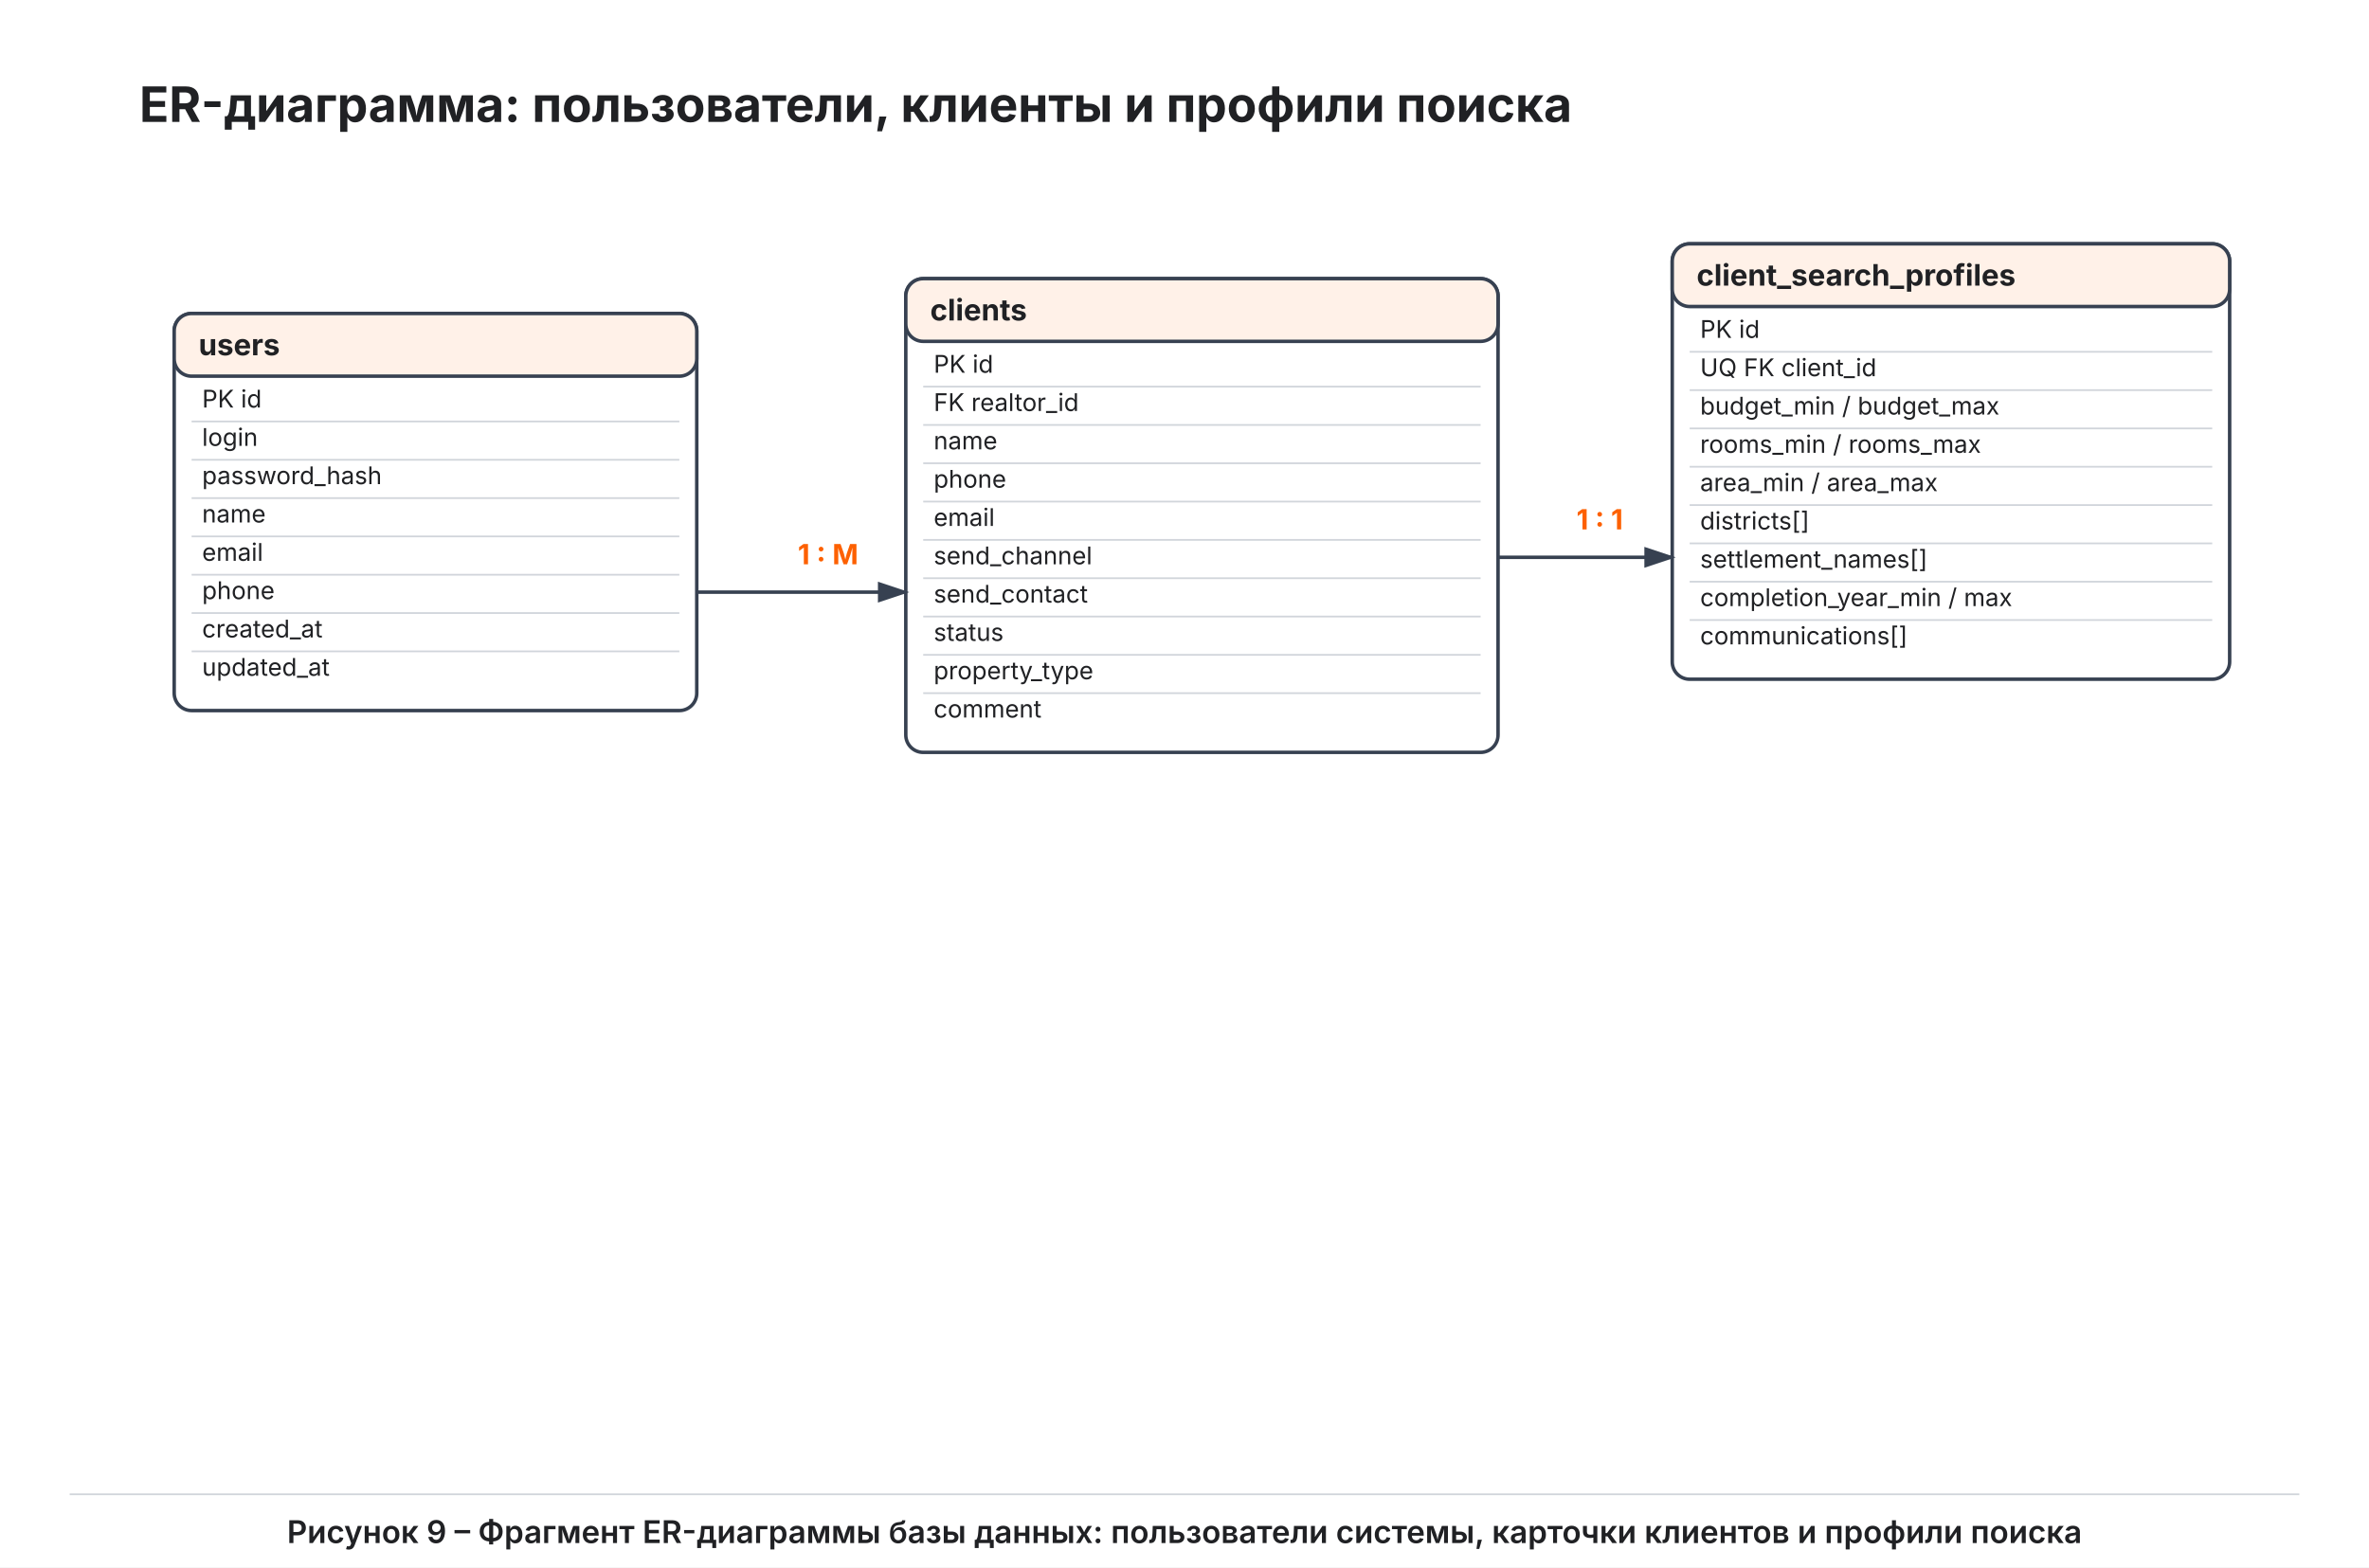
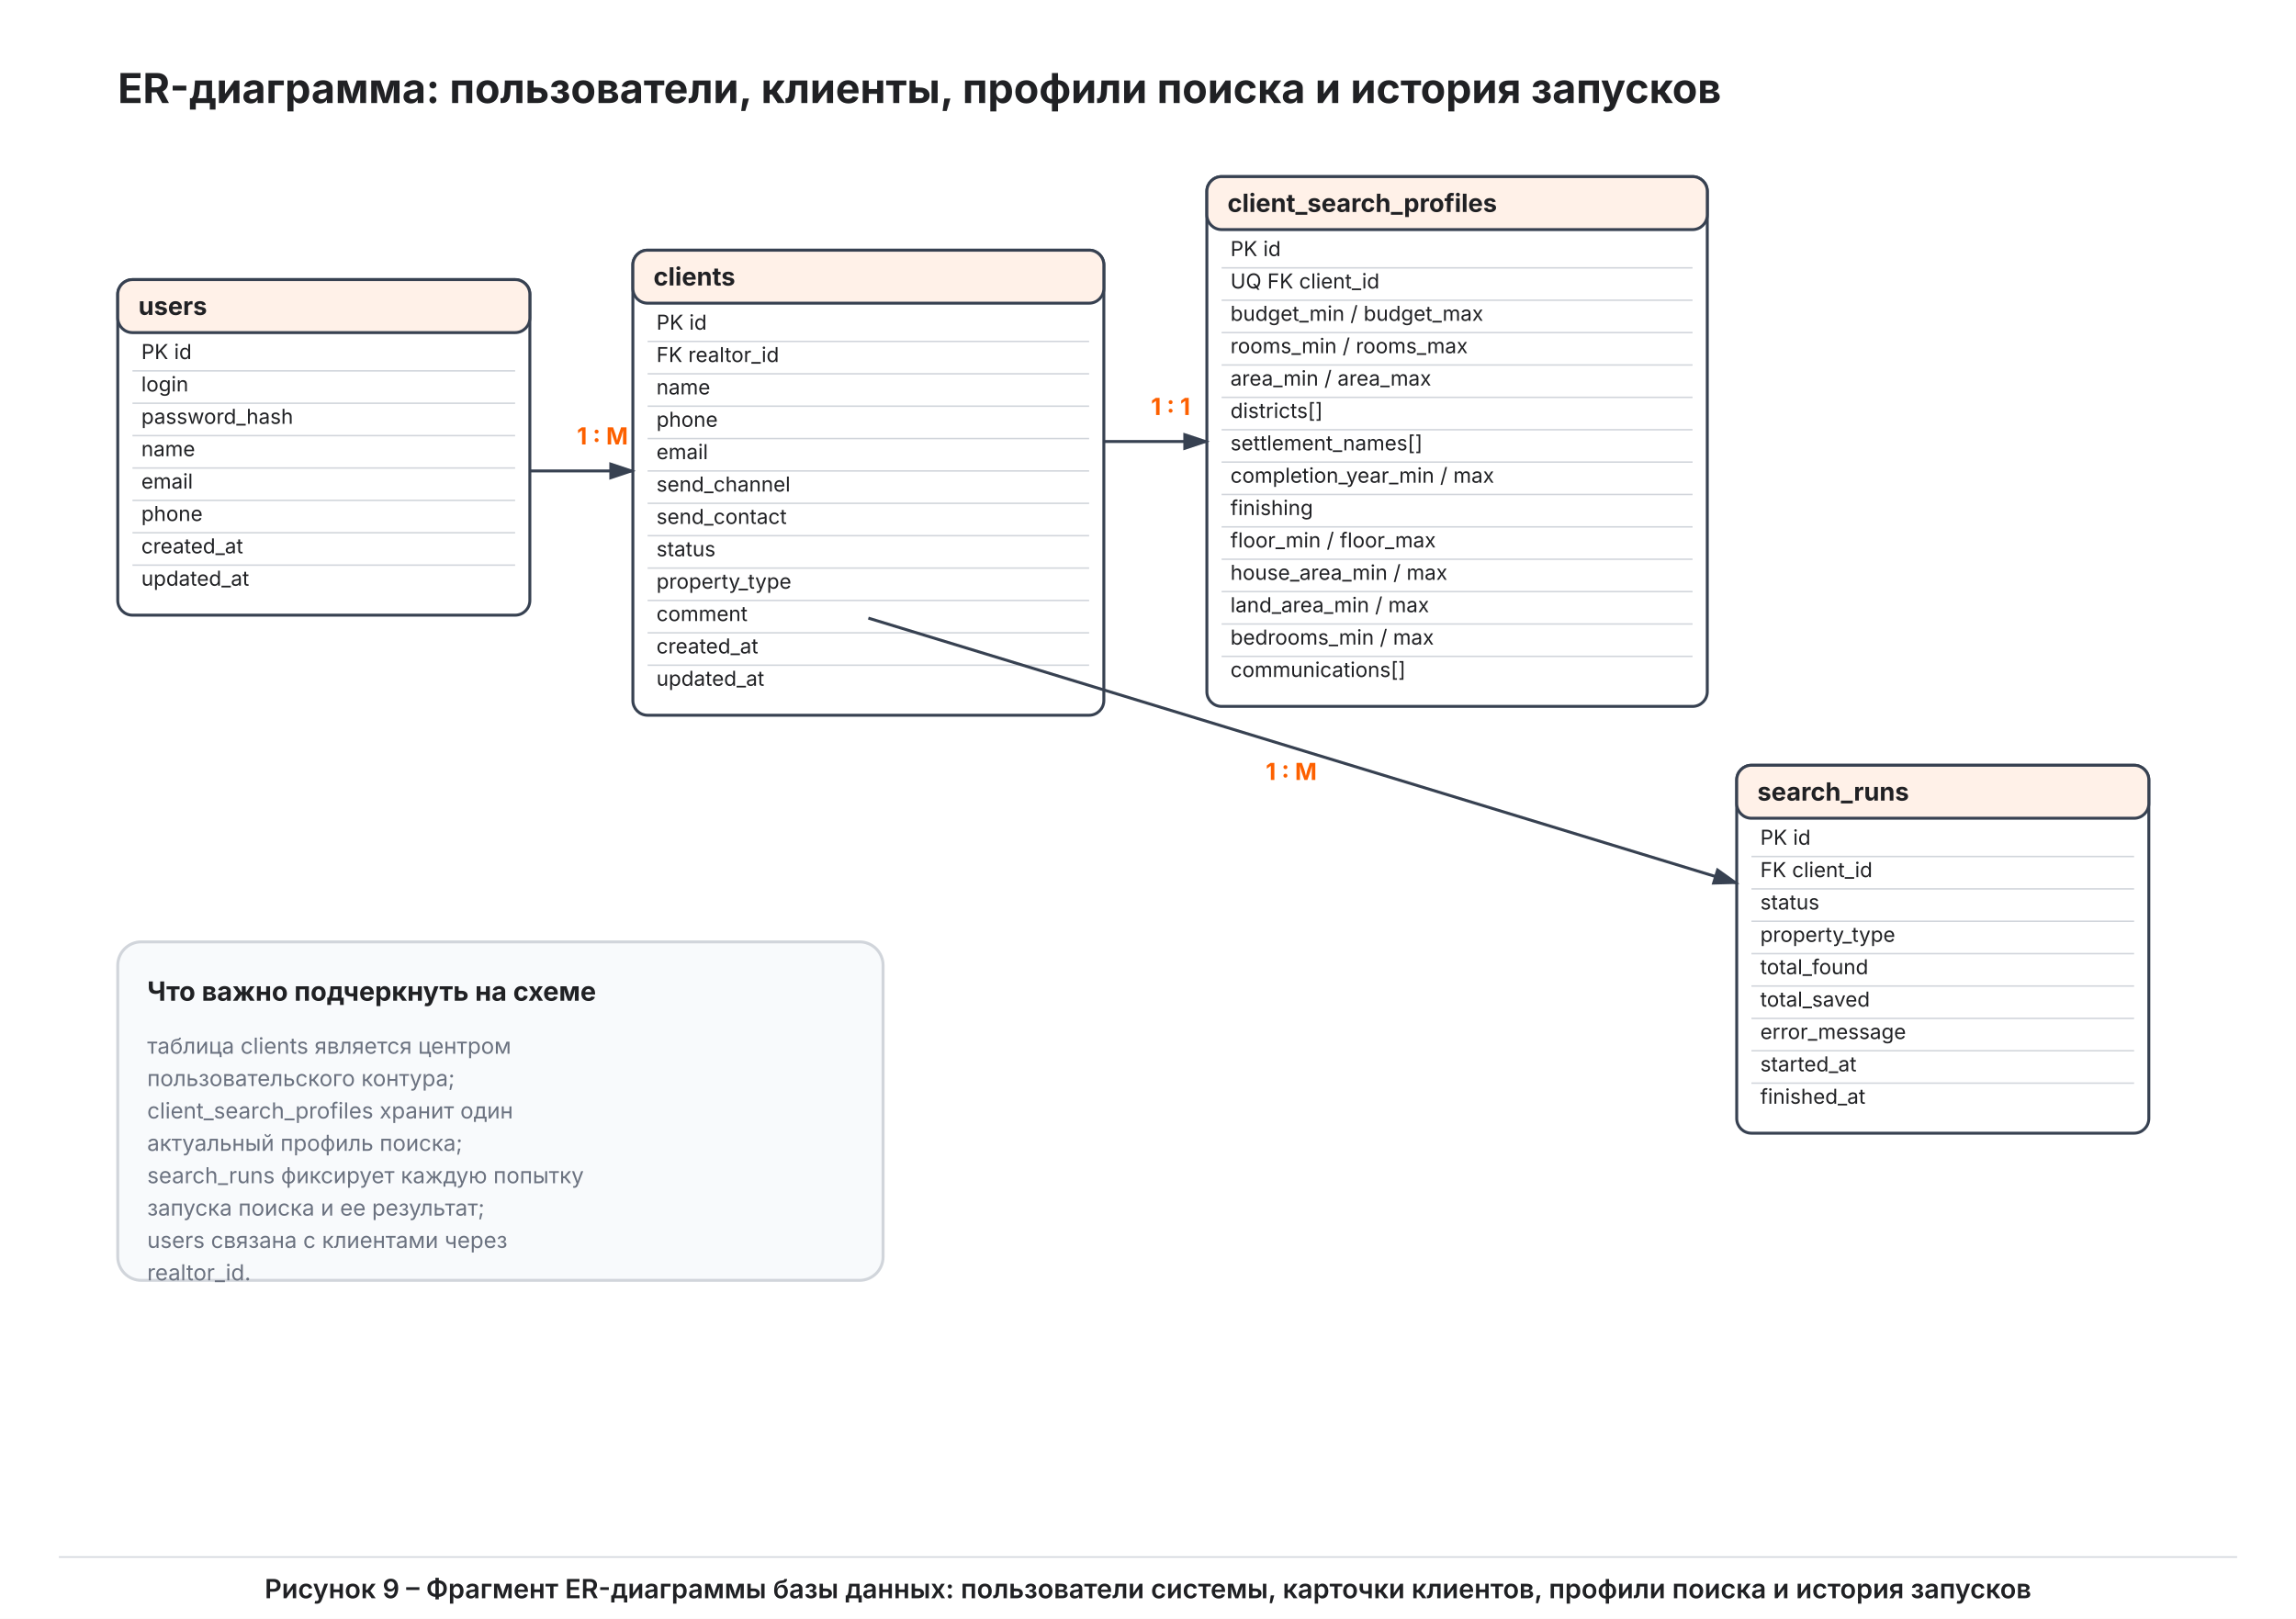
- <svg xmlns="http://www.w3.org/2000/svg" width="1360" height="900" viewBox="0 0 1360 900">
-   <rect x="0" y="0" width="1360" height="900" fill="#ffffff" />
+ <svg xmlns="http://www.w3.org/2000/svg" width="1560" height="1100" viewBox="0 0 1560 1100">
+   <rect x="0" y="0" width="1560" height="1100" fill="#ffffff" />
  <defs>
    <marker id="arrow" markerWidth="10" markerHeight="10" refX="8" refY="3" orient="auto" markerUnits="strokeWidth">
      <path d="M0,0 L0,6 L9,3 z" fill="#374151" />
    </marker>
    <marker id="arrowAccent" markerWidth="10" markerHeight="10" refX="8" refY="3" orient="auto" markerUnits="strokeWidth">
      <path d="M0,0 L0,6 L9,3 z" fill="#fd6000" />
    </marker>
  </defs>
-   <text x="80" y="70" font-family="Inter, Arial, sans-serif" font-size="28" font-weight="700" fill="#202124" text-anchor="start">ER-диаграмма: пользователи, клиенты и профили поиска</text>
-   <rect x="100" y="180" width="300" height="228" rx="10" ry="10" fill="#ffffff" stroke="#374151" stroke-width="2" />
-   <rect x="100" y="180" width="300" height="36" rx="10" ry="10" fill="#fff1e8" stroke="#374151" stroke-width="2" />
-   <text x="114" y="204" font-family="Inter, Arial, sans-serif" font-size="17" font-weight="700" fill="#202124" text-anchor="start">users</text>
-   <text x="116" y="234" font-family="Inter, Arial, sans-serif" font-size="14" font-weight="400" fill="#202124" text-anchor="start">PK id</text>
-   <line x1="110" y1="242" x2="390" y2="242" stroke="#d1d5db" stroke-width="1" />
-   <text x="116" y="256" font-family="Inter, Arial, sans-serif" font-size="14" font-weight="400" fill="#202124" text-anchor="start">login</text>
-   <line x1="110" y1="264" x2="390" y2="264" stroke="#d1d5db" stroke-width="1" />
-   <text x="116" y="278" font-family="Inter, Arial, sans-serif" font-size="14" font-weight="400" fill="#202124" text-anchor="start">password_hash</text>
-   <line x1="110" y1="286" x2="390" y2="286" stroke="#d1d5db" stroke-width="1" />
-   <text x="116" y="300" font-family="Inter, Arial, sans-serif" font-size="14" font-weight="400" fill="#202124" text-anchor="start">name</text>
-   <line x1="110" y1="308" x2="390" y2="308" stroke="#d1d5db" stroke-width="1" />
-   <text x="116" y="322" font-family="Inter, Arial, sans-serif" font-size="14" font-weight="400" fill="#202124" text-anchor="start">email</text>
-   <line x1="110" y1="330" x2="390" y2="330" stroke="#d1d5db" stroke-width="1" />
-   <text x="116" y="344" font-family="Inter, Arial, sans-serif" font-size="14" font-weight="400" fill="#202124" text-anchor="start">phone</text>
-   <line x1="110" y1="352" x2="390" y2="352" stroke="#d1d5db" stroke-width="1" />
-   <text x="116" y="366" font-family="Inter, Arial, sans-serif" font-size="14" font-weight="400" fill="#202124" text-anchor="start">created_at</text>
-   <line x1="110" y1="374" x2="390" y2="374" stroke="#d1d5db" stroke-width="1" />
-   <text x="116" y="388" font-family="Inter, Arial, sans-serif" font-size="14" font-weight="400" fill="#202124" text-anchor="start">updated_at</text>
-   <rect x="520" y="160" width="340" height="272" rx="10" ry="10" fill="#ffffff" stroke="#374151" stroke-width="2" />
-   <rect x="520" y="160" width="340" height="36" rx="10" ry="10" fill="#fff1e8" stroke="#374151" stroke-width="2" />
-   <text x="534" y="184" font-family="Inter, Arial, sans-serif" font-size="17" font-weight="700" fill="#202124" text-anchor="start">clients</text>
-   <text x="536" y="214" font-family="Inter, Arial, sans-serif" font-size="14" font-weight="400" fill="#202124" text-anchor="start">PK id</text>
-   <line x1="530" y1="222" x2="850" y2="222" stroke="#d1d5db" stroke-width="1" />
-   <text x="536" y="236" font-family="Inter, Arial, sans-serif" font-size="14" font-weight="400" fill="#202124" text-anchor="start">FK realtor_id</text>
-   <line x1="530" y1="244" x2="850" y2="244" stroke="#d1d5db" stroke-width="1" />
-   <text x="536" y="258" font-family="Inter, Arial, sans-serif" font-size="14" font-weight="400" fill="#202124" text-anchor="start">name</text>
-   <line x1="530" y1="266" x2="850" y2="266" stroke="#d1d5db" stroke-width="1" />
-   <text x="536" y="280" font-family="Inter, Arial, sans-serif" font-size="14" font-weight="400" fill="#202124" text-anchor="start">phone</text>
-   <line x1="530" y1="288" x2="850" y2="288" stroke="#d1d5db" stroke-width="1" />
-   <text x="536" y="302" font-family="Inter, Arial, sans-serif" font-size="14" font-weight="400" fill="#202124" text-anchor="start">email</text>
-   <line x1="530" y1="310" x2="850" y2="310" stroke="#d1d5db" stroke-width="1" />
-   <text x="536" y="324" font-family="Inter, Arial, sans-serif" font-size="14" font-weight="400" fill="#202124" text-anchor="start">send_channel</text>
-   <line x1="530" y1="332" x2="850" y2="332" stroke="#d1d5db" stroke-width="1" />
-   <text x="536" y="346" font-family="Inter, Arial, sans-serif" font-size="14" font-weight="400" fill="#202124" text-anchor="start">send_contact</text>
-   <line x1="530" y1="354" x2="850" y2="354" stroke="#d1d5db" stroke-width="1" />
-   <text x="536" y="368" font-family="Inter, Arial, sans-serif" font-size="14" font-weight="400" fill="#202124" text-anchor="start">status</text>
-   <line x1="530" y1="376" x2="850" y2="376" stroke="#d1d5db" stroke-width="1" />
-   <text x="536" y="390" font-family="Inter, Arial, sans-serif" font-size="14" font-weight="400" fill="#202124" text-anchor="start">property_type</text>
-   <line x1="530" y1="398" x2="850" y2="398" stroke="#d1d5db" stroke-width="1" />
-   <text x="536" y="412" font-family="Inter, Arial, sans-serif" font-size="14" font-weight="400" fill="#202124" text-anchor="start">comment</text>
-   <rect x="960" y="140" width="320" height="250" rx="10" ry="10" fill="#ffffff" stroke="#374151" stroke-width="2" />
-   <rect x="960" y="140" width="320" height="36" rx="10" ry="10" fill="#fff1e8" stroke="#374151" stroke-width="2" />
-   <text x="974" y="164" font-family="Inter, Arial, sans-serif" font-size="17" font-weight="700" fill="#202124" text-anchor="start">client_search_profiles</text>
-   <text x="976" y="194" font-family="Inter, Arial, sans-serif" font-size="14" font-weight="400" fill="#202124" text-anchor="start">PK id</text>
-   <line x1="970" y1="202" x2="1270" y2="202" stroke="#d1d5db" stroke-width="1" />
-   <text x="976" y="216" font-family="Inter, Arial, sans-serif" font-size="14" font-weight="400" fill="#202124" text-anchor="start">UQ FK client_id</text>
-   <line x1="970" y1="224" x2="1270" y2="224" stroke="#d1d5db" stroke-width="1" />
-   <text x="976" y="238" font-family="Inter, Arial, sans-serif" font-size="14" font-weight="400" fill="#202124" text-anchor="start">budget_min / budget_max</text>
-   <line x1="970" y1="246" x2="1270" y2="246" stroke="#d1d5db" stroke-width="1" />
-   <text x="976" y="260" font-family="Inter, Arial, sans-serif" font-size="14" font-weight="400" fill="#202124" text-anchor="start">rooms_min / rooms_max</text>
-   <line x1="970" y1="268" x2="1270" y2="268" stroke="#d1d5db" stroke-width="1" />
-   <text x="976" y="282" font-family="Inter, Arial, sans-serif" font-size="14" font-weight="400" fill="#202124" text-anchor="start">area_min / area_max</text>
-   <line x1="970" y1="290" x2="1270" y2="290" stroke="#d1d5db" stroke-width="1" />
-   <text x="976" y="304" font-family="Inter, Arial, sans-serif" font-size="14" font-weight="400" fill="#202124" text-anchor="start">districts[]</text>
-   <line x1="970" y1="312" x2="1270" y2="312" stroke="#d1d5db" stroke-width="1" />
-   <text x="976" y="326" font-family="Inter, Arial, sans-serif" font-size="14" font-weight="400" fill="#202124" text-anchor="start">settlement_names[]</text>
-   <line x1="970" y1="334" x2="1270" y2="334" stroke="#d1d5db" stroke-width="1" />
-   <text x="976" y="348" font-family="Inter, Arial, sans-serif" font-size="14" font-weight="400" fill="#202124" text-anchor="start">completion_year_min / max</text>
-   <line x1="970" y1="356" x2="1270" y2="356" stroke="#d1d5db" stroke-width="1" />
-   <text x="976" y="370" font-family="Inter, Arial, sans-serif" font-size="14" font-weight="400" fill="#202124" text-anchor="start">communications[]</text>
-   <line x1="400" y1="340" x2="520" y2="340" stroke="#374151" stroke-width="2" marker-end="url(#arrow)" />
-   <text x="458" y="324" font-family="Inter, Arial, sans-serif" font-size="16" font-weight="700" fill="#fd6000" text-anchor="start">1 : M</text>
-   <line x1="860" y1="320" x2="960" y2="320" stroke="#374151" stroke-width="2" marker-end="url(#arrow)" />
-   <text x="905" y="304" font-family="Inter, Arial, sans-serif" font-size="16" font-weight="700" fill="#fd6000" text-anchor="start">1 : 1</text>
-   <line x1="40" y1="858" x2="1320" y2="858" stroke="#d1d5db" stroke-width="1" />
-   <text x="680" y="886" font-family="Inter, Arial, sans-serif" font-size="18" font-weight="600" fill="#202124" text-anchor="middle">Рисунок 9 – Фрагмент ER-диаграммы базы данных: пользователи системы, карточки клиентов и профили поиска</text>
+   <text x="80" y="70" font-family="Inter, Arial, sans-serif" font-size="28" font-weight="700" fill="#202124" text-anchor="start">ER-диаграмма: пользователи, клиенты, профили поиска и история запусков</text>
+   <rect x="80" y="190" width="280" height="228" rx="10" ry="10" fill="#ffffff" stroke="#374151" stroke-width="2" />
+   <rect x="80" y="190" width="280" height="36" rx="10" ry="10" fill="#fff1e8" stroke="#374151" stroke-width="2" />
+   <text x="94" y="214" font-family="Inter, Arial, sans-serif" font-size="17" font-weight="700" fill="#202124" text-anchor="start">users</text>
+   <text x="96" y="244" font-family="Inter, Arial, sans-serif" font-size="14" font-weight="400" fill="#202124" text-anchor="start">PK id</text>
+   <line x1="90" y1="252" x2="350" y2="252" stroke="#d1d5db" stroke-width="1" />
+   <text x="96" y="266" font-family="Inter, Arial, sans-serif" font-size="14" font-weight="400" fill="#202124" text-anchor="start">login</text>
+   <line x1="90" y1="274" x2="350" y2="274" stroke="#d1d5db" stroke-width="1" />
+   <text x="96" y="288" font-family="Inter, Arial, sans-serif" font-size="14" font-weight="400" fill="#202124" text-anchor="start">password_hash</text>
+   <line x1="90" y1="296" x2="350" y2="296" stroke="#d1d5db" stroke-width="1" />
+   <text x="96" y="310" font-family="Inter, Arial, sans-serif" font-size="14" font-weight="400" fill="#202124" text-anchor="start">name</text>
+   <line x1="90" y1="318" x2="350" y2="318" stroke="#d1d5db" stroke-width="1" />
+   <text x="96" y="332" font-family="Inter, Arial, sans-serif" font-size="14" font-weight="400" fill="#202124" text-anchor="start">email</text>
+   <line x1="90" y1="340" x2="350" y2="340" stroke="#d1d5db" stroke-width="1" />
+   <text x="96" y="354" font-family="Inter, Arial, sans-serif" font-size="14" font-weight="400" fill="#202124" text-anchor="start">phone</text>
+   <line x1="90" y1="362" x2="350" y2="362" stroke="#d1d5db" stroke-width="1" />
+   <text x="96" y="376" font-family="Inter, Arial, sans-serif" font-size="14" font-weight="400" fill="#202124" text-anchor="start">created_at</text>
+   <line x1="90" y1="384" x2="350" y2="384" stroke="#d1d5db" stroke-width="1" />
+   <text x="96" y="398" font-family="Inter, Arial, sans-serif" font-size="14" font-weight="400" fill="#202124" text-anchor="start">updated_at</text>
+   <rect x="430" y="170" width="320" height="316" rx="10" ry="10" fill="#ffffff" stroke="#374151" stroke-width="2" />
+   <rect x="430" y="170" width="320" height="36" rx="10" ry="10" fill="#fff1e8" stroke="#374151" stroke-width="2" />
+   <text x="444" y="194" font-family="Inter, Arial, sans-serif" font-size="17" font-weight="700" fill="#202124" text-anchor="start">clients</text>
+   <text x="446" y="224" font-family="Inter, Arial, sans-serif" font-size="14" font-weight="400" fill="#202124" text-anchor="start">PK id</text>
+   <line x1="440" y1="232" x2="740" y2="232" stroke="#d1d5db" stroke-width="1" />
+   <text x="446" y="246" font-family="Inter, Arial, sans-serif" font-size="14" font-weight="400" fill="#202124" text-anchor="start">FK realtor_id</text>
+   <line x1="440" y1="254" x2="740" y2="254" stroke="#d1d5db" stroke-width="1" />
+   <text x="446" y="268" font-family="Inter, Arial, sans-serif" font-size="14" font-weight="400" fill="#202124" text-anchor="start">name</text>
+   <line x1="440" y1="276" x2="740" y2="276" stroke="#d1d5db" stroke-width="1" />
+   <text x="446" y="290" font-family="Inter, Arial, sans-serif" font-size="14" font-weight="400" fill="#202124" text-anchor="start">phone</text>
+   <line x1="440" y1="298" x2="740" y2="298" stroke="#d1d5db" stroke-width="1" />
+   <text x="446" y="312" font-family="Inter, Arial, sans-serif" font-size="14" font-weight="400" fill="#202124" text-anchor="start">email</text>
+   <line x1="440" y1="320" x2="740" y2="320" stroke="#d1d5db" stroke-width="1" />
+   <text x="446" y="334" font-family="Inter, Arial, sans-serif" font-size="14" font-weight="400" fill="#202124" text-anchor="start">send_channel</text>
+   <line x1="440" y1="342" x2="740" y2="342" stroke="#d1d5db" stroke-width="1" />
+   <text x="446" y="356" font-family="Inter, Arial, sans-serif" font-size="14" font-weight="400" fill="#202124" text-anchor="start">send_contact</text>
+   <line x1="440" y1="364" x2="740" y2="364" stroke="#d1d5db" stroke-width="1" />
+   <text x="446" y="378" font-family="Inter, Arial, sans-serif" font-size="14" font-weight="400" fill="#202124" text-anchor="start">status</text>
+   <line x1="440" y1="386" x2="740" y2="386" stroke="#d1d5db" stroke-width="1" />
+   <text x="446" y="400" font-family="Inter, Arial, sans-serif" font-size="14" font-weight="400" fill="#202124" text-anchor="start">property_type</text>
+   <line x1="440" y1="408" x2="740" y2="408" stroke="#d1d5db" stroke-width="1" />
+   <text x="446" y="422" font-family="Inter, Arial, sans-serif" font-size="14" font-weight="400" fill="#202124" text-anchor="start">comment</text>
+   <line x1="440" y1="430" x2="740" y2="430" stroke="#d1d5db" stroke-width="1" />
+   <text x="446" y="444" font-family="Inter, Arial, sans-serif" font-size="14" font-weight="400" fill="#202124" text-anchor="start">created_at</text>
+   <line x1="440" y1="452" x2="740" y2="452" stroke="#d1d5db" stroke-width="1" />
+   <text x="446" y="466" font-family="Inter, Arial, sans-serif" font-size="14" font-weight="400" fill="#202124" text-anchor="start">updated_at</text>
+   <rect x="820" y="120" width="340" height="360" rx="10" ry="10" fill="#ffffff" stroke="#374151" stroke-width="2" />
+   <rect x="820" y="120" width="340" height="36" rx="10" ry="10" fill="#fff1e8" stroke="#374151" stroke-width="2" />
+   <text x="834" y="144" font-family="Inter, Arial, sans-serif" font-size="17" font-weight="700" fill="#202124" text-anchor="start">client_search_profiles</text>
+   <text x="836" y="174" font-family="Inter, Arial, sans-serif" font-size="14" font-weight="400" fill="#202124" text-anchor="start">PK id</text>
+   <line x1="830" y1="182" x2="1150" y2="182" stroke="#d1d5db" stroke-width="1" />
+   <text x="836" y="196" font-family="Inter, Arial, sans-serif" font-size="14" font-weight="400" fill="#202124" text-anchor="start">UQ FK client_id</text>
+   <line x1="830" y1="204" x2="1150" y2="204" stroke="#d1d5db" stroke-width="1" />
+   <text x="836" y="218" font-family="Inter, Arial, sans-serif" font-size="14" font-weight="400" fill="#202124" text-anchor="start">budget_min / budget_max</text>
+   <line x1="830" y1="226" x2="1150" y2="226" stroke="#d1d5db" stroke-width="1" />
+   <text x="836" y="240" font-family="Inter, Arial, sans-serif" font-size="14" font-weight="400" fill="#202124" text-anchor="start">rooms_min / rooms_max</text>
+   <line x1="830" y1="248" x2="1150" y2="248" stroke="#d1d5db" stroke-width="1" />
+   <text x="836" y="262" font-family="Inter, Arial, sans-serif" font-size="14" font-weight="400" fill="#202124" text-anchor="start">area_min / area_max</text>
+   <line x1="830" y1="270" x2="1150" y2="270" stroke="#d1d5db" stroke-width="1" />
+   <text x="836" y="284" font-family="Inter, Arial, sans-serif" font-size="14" font-weight="400" fill="#202124" text-anchor="start">districts[]</text>
+   <line x1="830" y1="292" x2="1150" y2="292" stroke="#d1d5db" stroke-width="1" />
+   <text x="836" y="306" font-family="Inter, Arial, sans-serif" font-size="14" font-weight="400" fill="#202124" text-anchor="start">settlement_names[]</text>
+   <line x1="830" y1="314" x2="1150" y2="314" stroke="#d1d5db" stroke-width="1" />
+   <text x="836" y="328" font-family="Inter, Arial, sans-serif" font-size="14" font-weight="400" fill="#202124" text-anchor="start">completion_year_min / max</text>
+   <line x1="830" y1="336" x2="1150" y2="336" stroke="#d1d5db" stroke-width="1" />
+   <text x="836" y="350" font-family="Inter, Arial, sans-serif" font-size="14" font-weight="400" fill="#202124" text-anchor="start">finishing</text>
+   <line x1="830" y1="358" x2="1150" y2="358" stroke="#d1d5db" stroke-width="1" />
+   <text x="836" y="372" font-family="Inter, Arial, sans-serif" font-size="14" font-weight="400" fill="#202124" text-anchor="start">floor_min / floor_max</text>
+   <line x1="830" y1="380" x2="1150" y2="380" stroke="#d1d5db" stroke-width="1" />
+   <text x="836" y="394" font-family="Inter, Arial, sans-serif" font-size="14" font-weight="400" fill="#202124" text-anchor="start">house_area_min / max</text>
+   <line x1="830" y1="402" x2="1150" y2="402" stroke="#d1d5db" stroke-width="1" />
+   <text x="836" y="416" font-family="Inter, Arial, sans-serif" font-size="14" font-weight="400" fill="#202124" text-anchor="start">land_area_min / max</text>
+   <line x1="830" y1="424" x2="1150" y2="424" stroke="#d1d5db" stroke-width="1" />
+   <text x="836" y="438" font-family="Inter, Arial, sans-serif" font-size="14" font-weight="400" fill="#202124" text-anchor="start">bedrooms_min / max</text>
+   <line x1="830" y1="446" x2="1150" y2="446" stroke="#d1d5db" stroke-width="1" />
+   <text x="836" y="460" font-family="Inter, Arial, sans-serif" font-size="14" font-weight="400" fill="#202124" text-anchor="start">communications[]</text>
+   <rect x="1180" y="520" width="280" height="250" rx="10" ry="10" fill="#ffffff" stroke="#374151" stroke-width="2" />
+   <rect x="1180" y="520" width="280" height="36" rx="10" ry="10" fill="#fff1e8" stroke="#374151" stroke-width="2" />
+   <text x="1194" y="544" font-family="Inter, Arial, sans-serif" font-size="17" font-weight="700" fill="#202124" text-anchor="start">search_runs</text>
+   <text x="1196" y="574" font-family="Inter, Arial, sans-serif" font-size="14" font-weight="400" fill="#202124" text-anchor="start">PK id</text>
+   <line x1="1190" y1="582" x2="1450" y2="582" stroke="#d1d5db" stroke-width="1" />
+   <text x="1196" y="596" font-family="Inter, Arial, sans-serif" font-size="14" font-weight="400" fill="#202124" text-anchor="start">FK client_id</text>
+   <line x1="1190" y1="604" x2="1450" y2="604" stroke="#d1d5db" stroke-width="1" />
+   <text x="1196" y="618" font-family="Inter, Arial, sans-serif" font-size="14" font-weight="400" fill="#202124" text-anchor="start">status</text>
+   <line x1="1190" y1="626" x2="1450" y2="626" stroke="#d1d5db" stroke-width="1" />
+   <text x="1196" y="640" font-family="Inter, Arial, sans-serif" font-size="14" font-weight="400" fill="#202124" text-anchor="start">property_type</text>
+   <line x1="1190" y1="648" x2="1450" y2="648" stroke="#d1d5db" stroke-width="1" />
+   <text x="1196" y="662" font-family="Inter, Arial, sans-serif" font-size="14" font-weight="400" fill="#202124" text-anchor="start">total_found</text>
+   <line x1="1190" y1="670" x2="1450" y2="670" stroke="#d1d5db" stroke-width="1" />
+   <text x="1196" y="684" font-family="Inter, Arial, sans-serif" font-size="14" font-weight="400" fill="#202124" text-anchor="start">total_saved</text>
+   <line x1="1190" y1="692" x2="1450" y2="692" stroke="#d1d5db" stroke-width="1" />
+   <text x="1196" y="706" font-family="Inter, Arial, sans-serif" font-size="14" font-weight="400" fill="#202124" text-anchor="start">error_message</text>
+   <line x1="1190" y1="714" x2="1450" y2="714" stroke="#d1d5db" stroke-width="1" />
+   <text x="1196" y="728" font-family="Inter, Arial, sans-serif" font-size="14" font-weight="400" fill="#202124" text-anchor="start">started_at</text>
+   <line x1="1190" y1="736" x2="1450" y2="736" stroke="#d1d5db" stroke-width="1" />
+   <text x="1196" y="750" font-family="Inter, Arial, sans-serif" font-size="14" font-weight="400" fill="#202124" text-anchor="start">finished_at</text>
+   <line x1="360" y1="320" x2="430" y2="320" stroke="#374151" stroke-width="2" marker-end="url(#arrow)" />
+   <text x="392" y="302" font-family="Inter, Arial, sans-serif" font-size="16" font-weight="700" fill="#fd6000" text-anchor="start">1 : M</text>
+   <line x1="750" y1="300" x2="820" y2="300" stroke="#374151" stroke-width="2" marker-end="url(#arrow)" />
+   <text x="782" y="282" font-family="Inter, Arial, sans-serif" font-size="16" font-weight="700" fill="#fd6000" text-anchor="start">1 : 1</text>
+   <line x1="590" y1="420" x2="1180" y2="600" stroke="#374151" stroke-width="2" marker-end="url(#arrow)" />
+   <text x="860" y="530" font-family="Inter, Arial, sans-serif" font-size="16" font-weight="700" fill="#fd6000" text-anchor="start">1 : M</text>
+   <rect x="80" y="640" width="520" height="230" rx="16" ry="16" fill="#f8fafc" stroke="#d1d5db" stroke-width="2" />
+   <text x="100" y="680" font-family="Inter, Arial, sans-serif" font-size="18" font-weight="700" fill="#202124" text-anchor="start">Что важно подчеркнуть на схеме</text>
+   <text x="100" y="716" font-family="Inter, Arial, sans-serif" font-size="15" font-weight="400" fill="#6b7280" text-anchor="start">таблица clients является центром</text>
+   <text x="100" y="738" font-family="Inter, Arial, sans-serif" font-size="15" font-weight="400" fill="#6b7280" text-anchor="start">пользовательского контура;</text>
+   <text x="100" y="760" font-family="Inter, Arial, sans-serif" font-size="15" font-weight="400" fill="#6b7280" text-anchor="start">client_search_profiles хранит один</text>
+   <text x="100" y="782" font-family="Inter, Arial, sans-serif" font-size="15" font-weight="400" fill="#6b7280" text-anchor="start">актуальный профиль поиска;</text>
+   <text x="100" y="804" font-family="Inter, Arial, sans-serif" font-size="15" font-weight="400" fill="#6b7280" text-anchor="start">search_runs фиксирует каждую попытку</text>
+   <text x="100" y="826" font-family="Inter, Arial, sans-serif" font-size="15" font-weight="400" fill="#6b7280" text-anchor="start">запуска поиска и ее результат;</text>
+   <text x="100" y="848" font-family="Inter, Arial, sans-serif" font-size="15" font-weight="400" fill="#6b7280" text-anchor="start">users связана с клиентами через</text>
+   <text x="100" y="870" font-family="Inter, Arial, sans-serif" font-size="15" font-weight="400" fill="#6b7280" text-anchor="start">realtor_id.</text>
+   <line x1="40" y1="1058" x2="1520" y2="1058" stroke="#d1d5db" stroke-width="1" />
+   <text x="780" y="1086" font-family="Inter, Arial, sans-serif" font-size="18" font-weight="600" fill="#202124" text-anchor="middle">Рисунок 9 – Фрагмент ER-диаграммы базы данных: пользователи системы, карточки клиентов, профили поиска и история запусков</text>
</svg>
